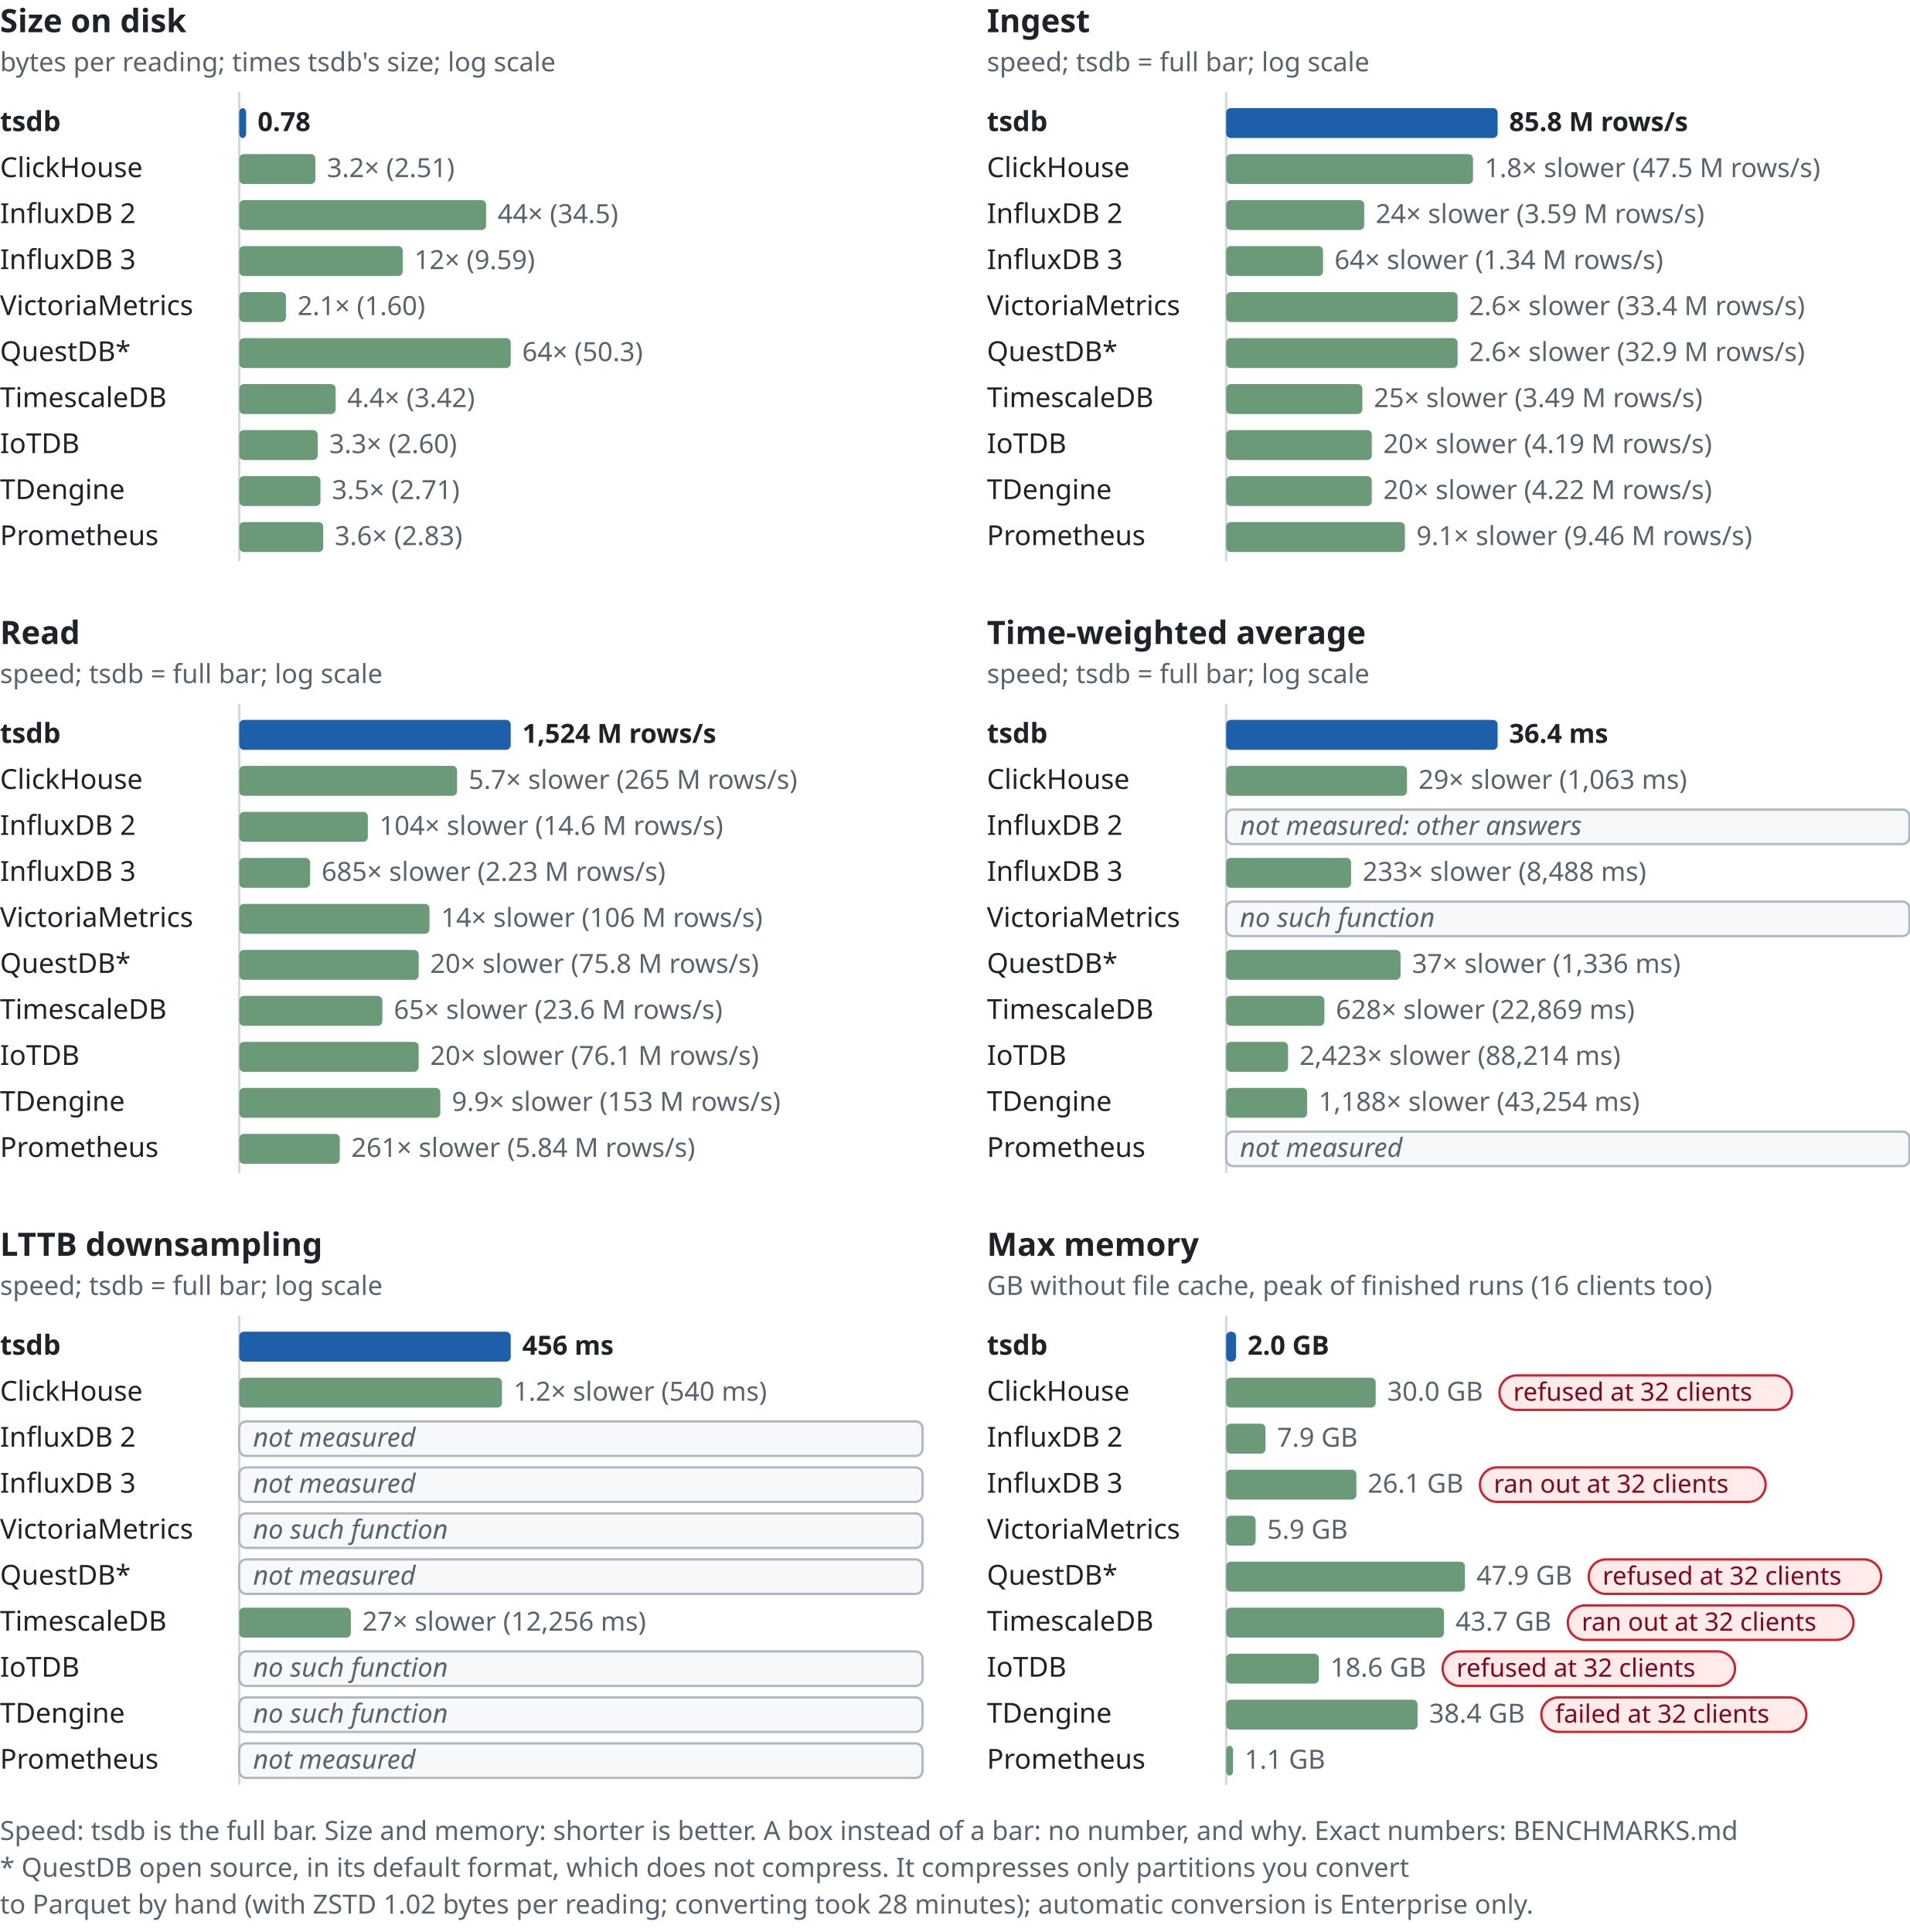
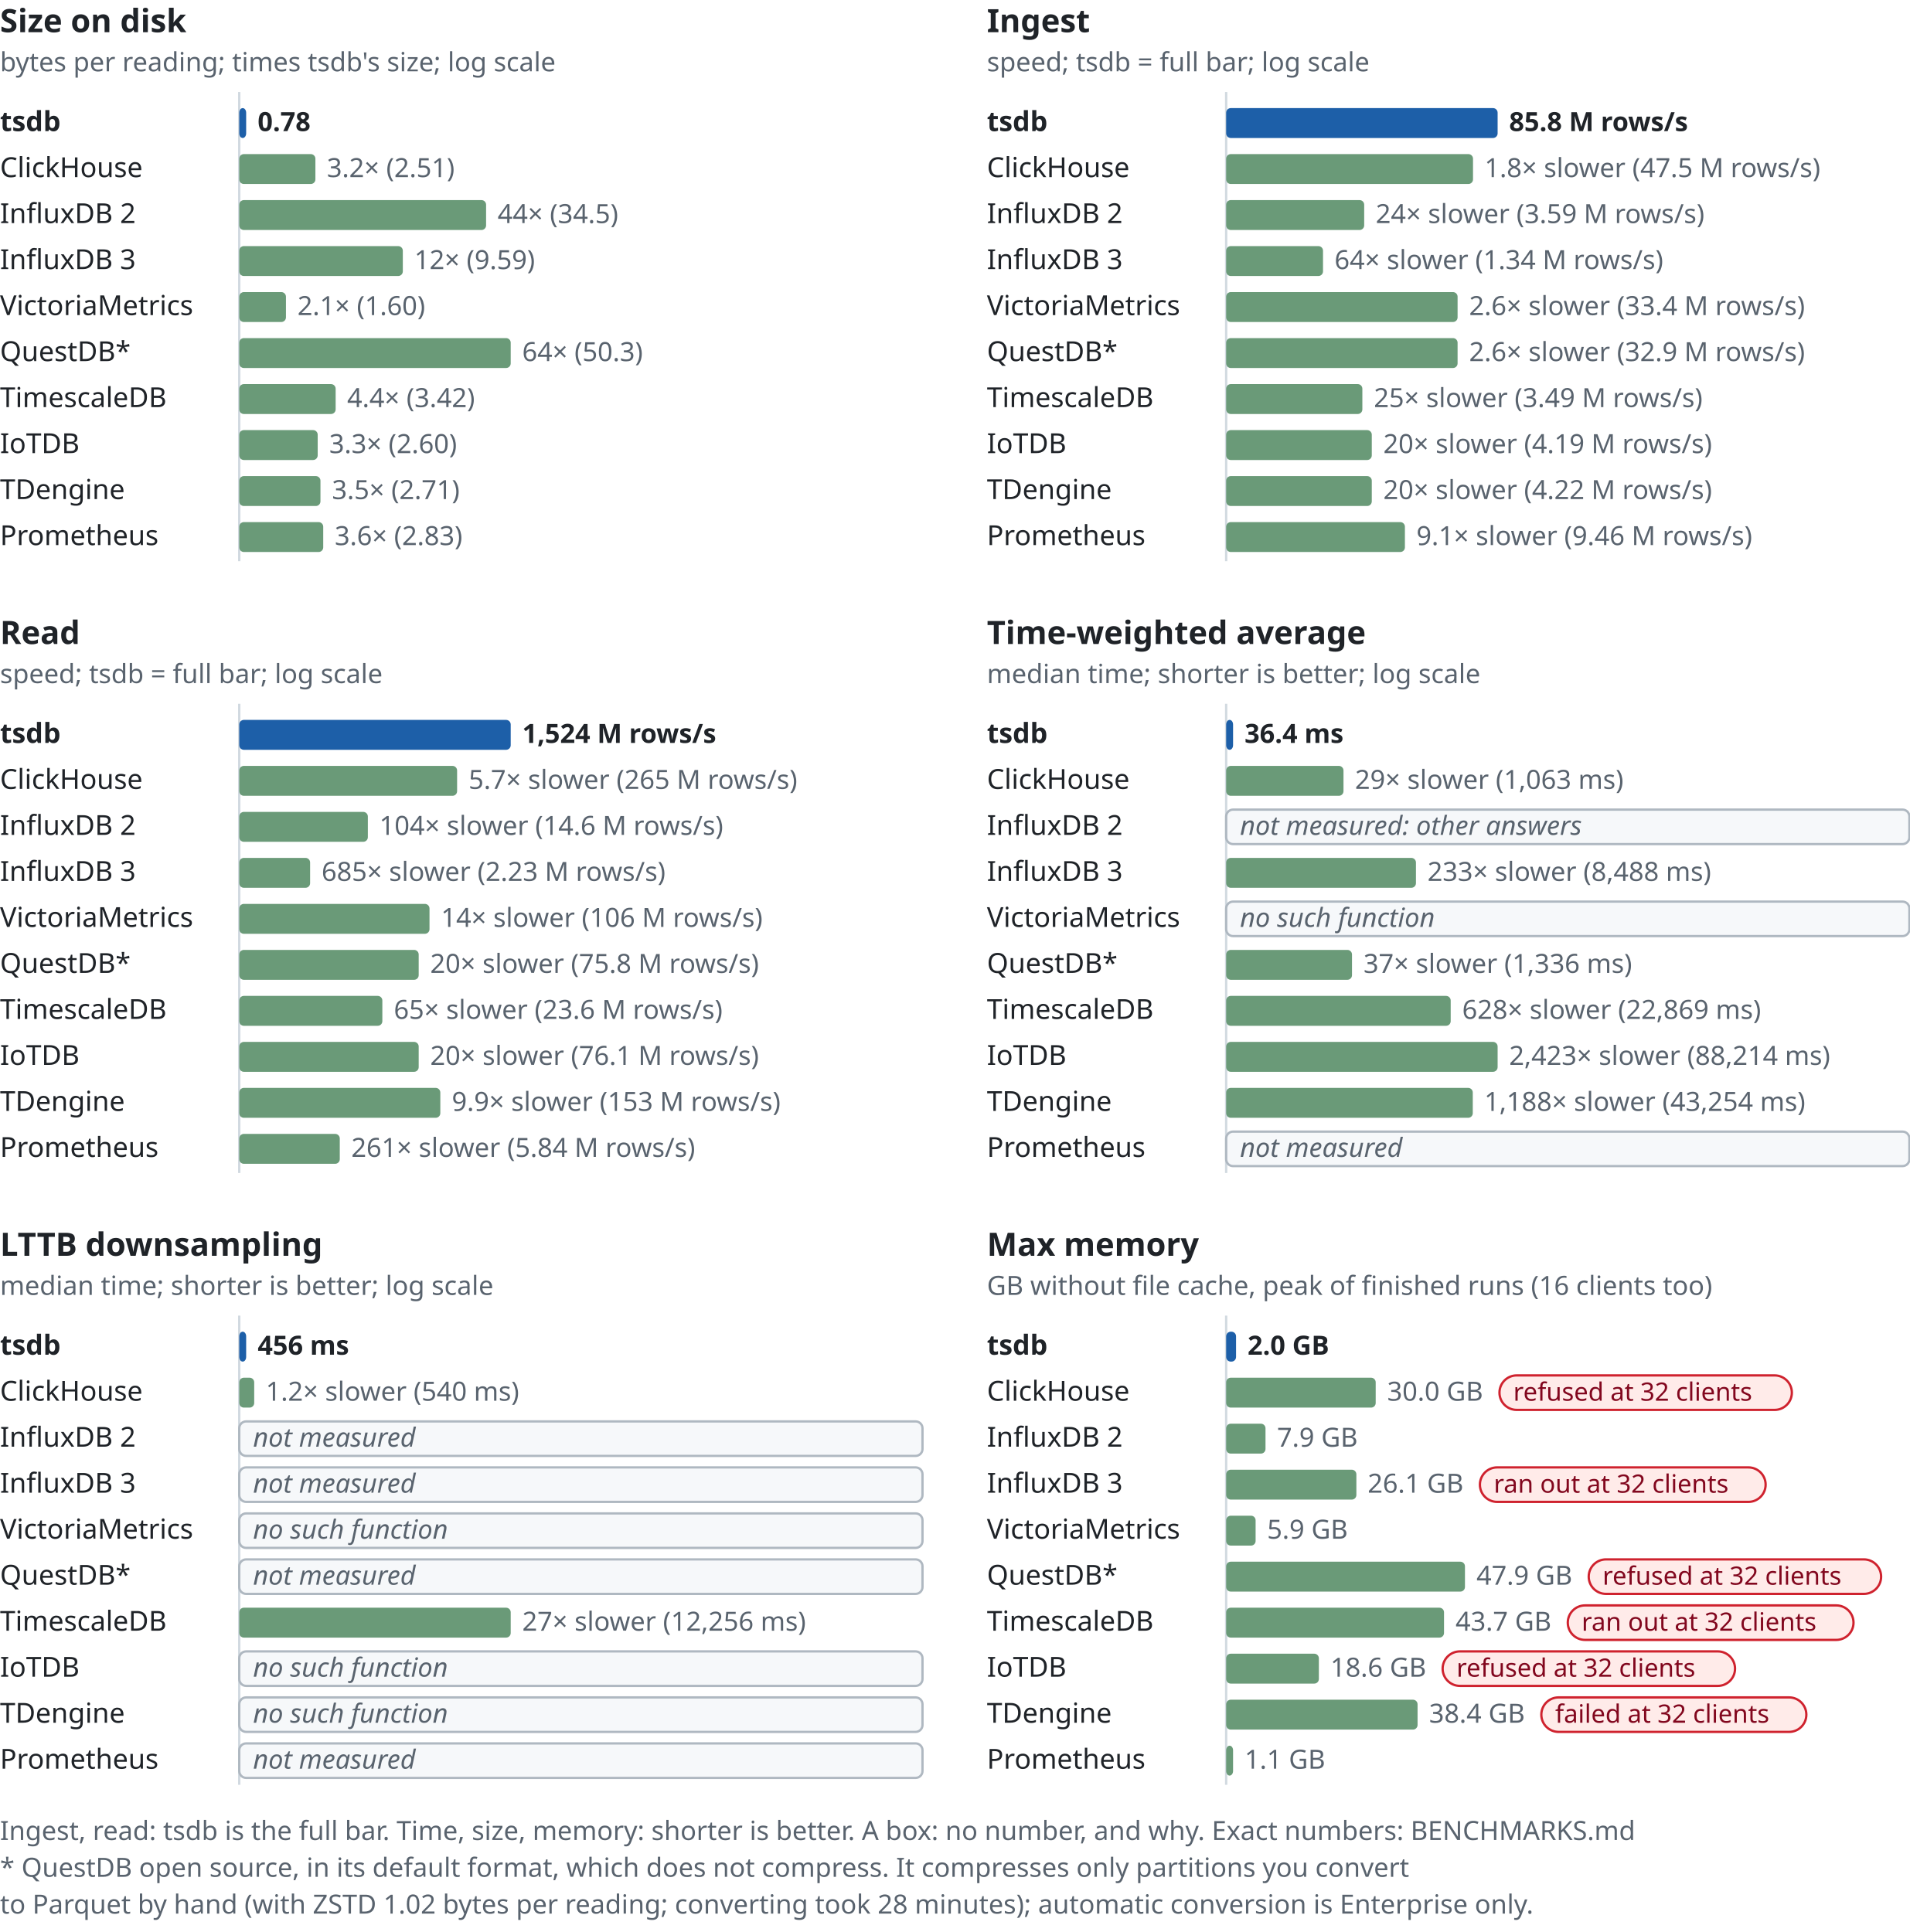
<svg xmlns="http://www.w3.org/2000/svg" width="830" height="840" viewBox="0 0 830 840">
  <style>text{font-family:-apple-system, BlinkMacSystemFont, 'Segoe UI', 'Noto Sans', Helvetica, Arial, sans-serif;font-size:12px;fill:#1f2328}.h{font-size:14px;font-weight:600}.m{font-size:11.5px;fill:#59636e}.n{fill:#1f2328}.v{font-size:11.5px;fill:#59636e}.us .n,.us .v{font-weight:700;fill:#1f2328}.b{fill:#6a9a78}.us .b{fill:#1d5fa8}.r{stroke:#d1d9e0;stroke-width:1}.fail{fill:#ffebe9;stroke:#cf222e;stroke-width:1}.failt{font-size:11px;fill:#82071e}.none{fill:#f6f8fa;stroke:#afb8c1;stroke-width:1}.nonet{font-size:11.5px;font-style:italic;fill:#59636e}</style>
  <text x="0" y="14" class="h">Size on disk</text>
  <text x="0" y="31" class="m">bytes per reading; times tsdb's size; log scale</text>
  <line x1="104" x2="104" y1="40" y2="244" class="r" />
  <g class="us">
    <text x="0" y="57" class="n">tsdb</text>
    <rect x="104" y="47" width="3.0" height="13" rx="2" class="b" />
    <text x="112.0" y="57" class="v">0.78</text>
  </g>
  <g>
    <text x="0" y="77" class="n">ClickHouse</text>
    <rect x="104" y="67" width="33.1" height="13" rx="2" class="b" />
    <text x="142.1" y="77" class="v">3.2× (2.51)</text>
  </g>
  <g>
    <text x="0" y="97" class="n">InfluxDB 2</text>
    <rect x="104" y="87" width="107.3" height="13" rx="2" class="b" />
    <text x="216.3" y="97" class="v">44× (34.5)</text>
  </g>
  <g>
    <text x="0" y="117" class="n">InfluxDB 3</text>
    <rect x="104" y="107" width="71.1" height="13" rx="2" class="b" />
    <text x="180.1" y="117" class="v">12× (9.59)</text>
  </g>
  <g>
    <text x="0" y="137" class="n">VictoriaMetrics</text>
    <rect x="104" y="127" width="20.3" height="13" rx="2" class="b" />
    <text x="129.3" y="137" class="v">2.1× (1.60)</text>
  </g>
  <g>
    <text x="0" y="157" class="n">QuestDB*</text>
    <rect x="104" y="147" width="118.0" height="13" rx="2" class="b" />
    <text x="227.0" y="157" class="v">64× (50.3)</text>
  </g>
  <g>
    <text x="0" y="177" class="n">TimescaleDB</text>
    <rect x="104" y="167" width="41.9" height="13" rx="2" class="b" />
    <text x="150.9" y="177" class="v">4.4× (3.42)</text>
  </g>
  <g>
    <text x="0" y="197" class="n">IoTDB</text>
    <rect x="104" y="187" width="34.1" height="13" rx="2" class="b" />
    <text x="143.1" y="197" class="v">3.3× (2.60)</text>
  </g>
  <g>
    <text x="0" y="217" class="n">TDengine</text>
    <rect x="104" y="207" width="35.3" height="13" rx="2" class="b" />
    <text x="144.3" y="217" class="v">3.5× (2.71)</text>
  </g>
  <g>
    <text x="0" y="237" class="n">Prometheus</text>
    <rect x="104" y="227" width="36.5" height="13" rx="2" class="b" />
    <text x="145.5" y="237" class="v">3.6× (2.83)</text>
  </g>
  <text x="429" y="14" class="h">Ingest</text>
  <text x="429" y="31" class="m">speed; tsdb = full bar; log scale</text>
  <line x1="533" x2="533" y1="40" y2="244" class="r" />
  <g class="us">
    <text x="429" y="57" class="n">tsdb</text>
    <rect x="533" y="47" width="118.0" height="13" rx="2" class="b" />
    <text x="656.0" y="57" class="v">85.8 M rows/s</text>
  </g>
  <g>
    <text x="429" y="77" class="n">ClickHouse</text>
    <rect x="533" y="67" width="107.3" height="13" rx="2" class="b" />
    <text x="645.3" y="77" class="v">1.8× slower (47.5 M rows/s)</text>
  </g>
  <g>
    <text x="429" y="97" class="n">InfluxDB 2</text>
    <rect x="533" y="87" width="60.0" height="13" rx="2" class="b" />
    <text x="598.0" y="97" class="v">24× slower (3.59 M rows/s)</text>
  </g>
  <g>
    <text x="429" y="117" class="n">InfluxDB 3</text>
    <rect x="533" y="107" width="42.1" height="13" rx="2" class="b" />
    <text x="580.1" y="117" class="v">64× slower (1.34 M rows/s)</text>
  </g>
  <g>
    <text x="429" y="137" class="n">VictoriaMetrics</text>
    <rect x="533" y="127" width="100.6" height="13" rx="2" class="b" />
    <text x="638.6" y="137" class="v">2.6× slower (33.4 M rows/s)</text>
  </g>
  <g>
    <text x="429" y="157" class="n">QuestDB*</text>
    <rect x="533" y="147" width="100.6" height="13" rx="2" class="b" />
    <text x="638.6" y="157" class="v">2.6× slower (32.9 M rows/s)</text>
  </g>
  <g>
    <text x="429" y="177" class="n">TimescaleDB</text>
    <rect x="533" y="167" width="59.2" height="13" rx="2" class="b" />
    <text x="597.2" y="177" class="v">25× slower (3.49 M rows/s)</text>
  </g>
  <g>
    <text x="429" y="197" class="n">IoTDB</text>
    <rect x="533" y="187" width="63.3" height="13" rx="2" class="b" />
    <text x="601.3" y="197" class="v">20× slower (4.19 M rows/s)</text>
  </g>
  <g>
    <text x="429" y="217" class="n">TDengine</text>
    <rect x="533" y="207" width="63.3" height="13" rx="2" class="b" />
    <text x="601.3" y="217" class="v">20× slower (4.22 M rows/s)</text>
  </g>
  <g>
    <text x="429" y="237" class="n">Prometheus</text>
    <rect x="533" y="227" width="77.7" height="13" rx="2" class="b" />
    <text x="615.7" y="237" class="v">9.1× slower (9.46 M rows/s)</text>
  </g>
  <text x="0" y="280" class="h">Read</text>
  <text x="0" y="297" class="m">speed; tsdb = full bar; log scale</text>
  <line x1="104" x2="104" y1="306" y2="510" class="r" />
  <g class="us">
    <text x="0" y="323" class="n">tsdb</text>
    <rect x="104" y="313" width="118.0" height="13" rx="2" class="b" />
    <text x="227.0" y="323" class="v">1,524 M rows/s</text>
  </g>
  <g>
    <text x="0" y="343" class="n">ClickHouse</text>
    <rect x="104" y="333" width="94.7" height="13" rx="2" class="b" />
    <text x="203.7" y="343" class="v">5.7× slower (265 M rows/s)</text>
  </g>
  <g>
    <text x="0" y="363" class="n">InfluxDB 2</text>
    <rect x="104" y="353" width="55.9" height="13" rx="2" class="b" />
    <text x="164.9" y="363" class="v">104× slower (14.6 M rows/s)</text>
  </g>
  <g>
    <text x="0" y="383" class="n">InfluxDB 3</text>
    <rect x="104" y="373" width="30.8" height="13" rx="2" class="b" />
    <text x="139.8" y="383" class="v">685× slower (2.23 M rows/s)</text>
  </g>
  <g>
    <text x="0" y="403" class="n">VictoriaMetrics</text>
    <rect x="104" y="393" width="82.7" height="13" rx="2" class="b" />
    <text x="191.7" y="403" class="v">14× slower (106 M rows/s)</text>
  </g>
  <g>
    <text x="0" y="423" class="n">QuestDB*</text>
    <rect x="104" y="413" width="78.0" height="13" rx="2" class="b" />
    <text x="187.0" y="423" class="v">20× slower (75.8 M rows/s)</text>
  </g>
  <g>
    <text x="0" y="443" class="n">TimescaleDB</text>
    <rect x="104" y="433" width="62.2" height="13" rx="2" class="b" />
    <text x="171.2" y="443" class="v">65× slower (23.6 M rows/s)</text>
  </g>
  <g>
    <text x="0" y="463" class="n">IoTDB</text>
    <rect x="104" y="453" width="78.0" height="13" rx="2" class="b" />
    <text x="187.0" y="463" class="v">20× slower (76.1 M rows/s)</text>
  </g>
  <g>
    <text x="0" y="483" class="n">TDengine</text>
    <rect x="104" y="473" width="87.4" height="13" rx="2" class="b" />
    <text x="196.4" y="483" class="v">9.9× slower (153 M rows/s)</text>
  </g>
  <g>
    <text x="0" y="503" class="n">Prometheus</text>
    <rect x="104" y="493" width="43.7" height="13" rx="2" class="b" />
    <text x="152.7" y="503" class="v">261× slower (5.84 M rows/s)</text>
  </g>
  <text x="429" y="280" class="h">Time-weighted average</text>
-   <text x="429" y="297" class="m">speed; tsdb = full bar; log scale</text>
+   <text x="429" y="297" class="m">median time; shorter is better; log scale</text>
  <line x1="533" x2="533" y1="306" y2="510" class="r" />
  <g class="us">
    <text x="429" y="323" class="n">tsdb</text>
-     <rect x="533" y="313" width="118.0" height="13" rx="2" class="b" />
-     <text x="656.0" y="323" class="v">36.4 ms</text>
+     <rect x="533" y="313" width="3.0" height="13" rx="2" class="b" />
+     <text x="541.0" y="323" class="v">36.4 ms</text>
  </g>
  <g>
    <text x="429" y="343" class="n">ClickHouse</text>
-     <rect x="533" y="333" width="78.6" height="13" rx="2" class="b" />
-     <text x="616.6" y="343" class="v">29× slower (1,063 ms)</text>
+     <rect x="533" y="333" width="51.0" height="13" rx="2" class="b" />
+     <text x="589.0" y="343" class="v">29× slower (1,063 ms)</text>
  </g>
  <g>
    <text x="429" y="363" class="n">InfluxDB 2</text>
    <rect x="533" y="352" width="297" height="15" rx="3" class="none" />
    <text x="539" y="363" class="nonet">not measured: other answers</text>
  </g>
  <g>
    <text x="429" y="383" class="n">InfluxDB 3</text>
-     <rect x="533" y="373" width="54.3" height="13" rx="2" class="b" />
-     <text x="592.3" y="383" class="v">233× slower (8,488 ms)</text>
+     <rect x="533" y="373" width="82.5" height="13" rx="2" class="b" />
+     <text x="620.5" y="383" class="v">233× slower (8,488 ms)</text>
  </g>
  <g>
    <text x="429" y="403" class="n">VictoriaMetrics</text>
    <rect x="533" y="392" width="297" height="15" rx="3" class="none" />
    <text x="539" y="403" class="nonet">no such function</text>
  </g>
  <g>
    <text x="429" y="423" class="n">QuestDB*</text>
-     <rect x="533" y="413" width="75.8" height="13" rx="2" class="b" />
-     <text x="613.8" y="423" class="v">37× slower (1,336 ms)</text>
+     <rect x="533" y="413" width="54.7" height="13" rx="2" class="b" />
+     <text x="592.7" y="423" class="v">37× slower (1,336 ms)</text>
  </g>
  <g>
    <text x="429" y="443" class="n">TimescaleDB</text>
-     <rect x="533" y="433" width="42.7" height="13" rx="2" class="b" />
-     <text x="580.7" y="443" class="v">628× slower (22,869 ms)</text>
+     <rect x="533" y="433" width="97.6" height="13" rx="2" class="b" />
+     <text x="635.6" y="443" class="v">628× slower (22,869 ms)</text>
  </g>
  <g>
    <text x="429" y="463" class="n">IoTDB</text>
-     <rect x="533" y="453" width="26.9" height="13" rx="2" class="b" />
-     <text x="564.9" y="463" class="v">2,423× slower (88,214 ms)</text>
+     <rect x="533" y="453" width="118.0" height="13" rx="2" class="b" />
+     <text x="656.0" y="463" class="v">2,423× slower (88,214 ms)</text>
  </g>
  <g>
    <text x="429" y="483" class="n">TDengine</text>
-     <rect x="533" y="473" width="35.2" height="13" rx="2" class="b" />
-     <text x="573.2" y="483" class="v">1,188× slower (43,254 ms)</text>
+     <rect x="533" y="473" width="107.2" height="13" rx="2" class="b" />
+     <text x="645.2" y="483" class="v">1,188× slower (43,254 ms)</text>
  </g>
  <g>
    <text x="429" y="503" class="n">Prometheus</text>
    <rect x="533" y="492" width="297" height="15" rx="3" class="none" />
    <text x="539" y="503" class="nonet">not measured</text>
  </g>
  <text x="0" y="546" class="h">LTTB downsampling</text>
-   <text x="0" y="563" class="m">speed; tsdb = full bar; log scale</text>
+   <text x="0" y="563" class="m">median time; shorter is better; log scale</text>
  <line x1="104" x2="104" y1="572" y2="776" class="r" />
  <g class="us">
    <text x="0" y="589" class="n">tsdb</text>
-     <rect x="104" y="579" width="118.0" height="13" rx="2" class="b" />
-     <text x="227.0" y="589" class="v">456 ms</text>
+     <rect x="104" y="579" width="3.0" height="13" rx="2" class="b" />
+     <text x="112.0" y="589" class="v">456 ms</text>
  </g>
  <g>
    <text x="0" y="609" class="n">ClickHouse</text>
-     <rect x="104" y="599" width="114.2" height="13" rx="2" class="b" />
-     <text x="223.2" y="609" class="v">1.2× slower (540 ms)</text>
+     <rect x="104" y="599" width="6.5" height="13" rx="2" class="b" />
+     <text x="115.5" y="609" class="v">1.2× slower (540 ms)</text>
  </g>
  <g>
    <text x="0" y="629" class="n">InfluxDB 2</text>
    <rect x="104" y="618" width="297" height="15" rx="3" class="none" />
    <text x="110" y="629" class="nonet">not measured</text>
  </g>
  <g>
    <text x="0" y="649" class="n">InfluxDB 3</text>
    <rect x="104" y="638" width="297" height="15" rx="3" class="none" />
    <text x="110" y="649" class="nonet">not measured</text>
  </g>
  <g>
    <text x="0" y="669" class="n">VictoriaMetrics</text>
    <rect x="104" y="658" width="297" height="15" rx="3" class="none" />
    <text x="110" y="669" class="nonet">no such function</text>
  </g>
  <g>
    <text x="0" y="689" class="n">QuestDB*</text>
    <rect x="104" y="678" width="297" height="15" rx="3" class="none" />
    <text x="110" y="689" class="nonet">not measured</text>
  </g>
  <g>
    <text x="0" y="709" class="n">TimescaleDB</text>
-     <rect x="104" y="699" width="48.5" height="13" rx="2" class="b" />
-     <text x="157.5" y="709" class="v">27× slower (12,256 ms)</text>
+     <rect x="104" y="699" width="118.0" height="13" rx="2" class="b" />
+     <text x="227.0" y="709" class="v">27× slower (12,256 ms)</text>
  </g>
  <g>
    <text x="0" y="729" class="n">IoTDB</text>
    <rect x="104" y="718" width="297" height="15" rx="3" class="none" />
    <text x="110" y="729" class="nonet">no such function</text>
  </g>
  <g>
    <text x="0" y="749" class="n">TDengine</text>
    <rect x="104" y="738" width="297" height="15" rx="3" class="none" />
    <text x="110" y="749" class="nonet">no such function</text>
  </g>
  <g>
    <text x="0" y="769" class="n">Prometheus</text>
    <rect x="104" y="758" width="297" height="15" rx="3" class="none" />
    <text x="110" y="769" class="nonet">not measured</text>
  </g>
  <text x="429" y="546" class="h">Max memory</text>
  <text x="429" y="563" class="m">GB without file cache, peak of finished runs (16 clients too)</text>
  <line x1="533" x2="533" y1="572" y2="776" class="r" />
  <g class="us">
    <text x="429" y="589" class="n">tsdb</text>
    <rect x="533" y="579" width="4.3" height="13" rx="2" class="b" />
    <text x="542.3" y="589" class="v">2.0 GB</text>
  </g>
  <g>
    <text x="429" y="609" class="n">ClickHouse</text>
    <rect x="533" y="599" width="65.0" height="13" rx="2" class="b" />
    <text x="603.0" y="609" class="v">30.0 GB</text>
    <rect x="651.8" y="598" width="127.1" height="15" rx="7.5" class="fail" />
    <text x="657.8" y="609" class="failt">refused at 32 clients</text>
  </g>
  <g>
    <text x="429" y="629" class="n">InfluxDB 2</text>
    <rect x="533" y="619" width="17.1" height="13" rx="2" class="b" />
    <text x="555.1" y="629" class="v">7.9 GB</text>
  </g>
  <g>
    <text x="429" y="649" class="n">InfluxDB 3</text>
    <rect x="533" y="639" width="56.6" height="13" rx="2" class="b" />
    <text x="594.5" y="649" class="v">26.1 GB</text>
    <rect x="643.3" y="638" width="124.2" height="15" rx="7.5" class="fail" />
    <text x="649.3" y="649" class="failt">ran out at 32 clients</text>
  </g>
  <g>
    <text x="429" y="669" class="n">VictoriaMetrics</text>
    <rect x="533" y="659" width="12.8" height="13" rx="2" class="b" />
    <text x="550.8" y="669" class="v">5.9 GB</text>
  </g>
  <g>
    <text x="429" y="689" class="n">QuestDB*</text>
    <rect x="533" y="679" width="103.8" height="13" rx="2" class="b" />
    <text x="641.8" y="689" class="v">47.9 GB</text>
    <rect x="690.6" y="678" width="127.1" height="15" rx="7.5" class="fail" />
    <text x="696.6" y="689" class="failt">refused at 32 clients</text>
  </g>
  <g>
    <text x="429" y="709" class="n">TimescaleDB</text>
    <rect x="533" y="699" width="94.7" height="13" rx="2" class="b" />
    <text x="632.7" y="709" class="v">43.7 GB</text>
    <rect x="681.5" y="698" width="124.2" height="15" rx="7.5" class="fail" />
    <text x="687.5" y="709" class="failt">ran out at 32 clients</text>
  </g>
  <g>
    <text x="429" y="729" class="n">IoTDB</text>
    <rect x="533" y="719" width="40.3" height="13" rx="2" class="b" />
    <text x="578.3" y="729" class="v">18.6 GB</text>
    <rect x="627.1" y="718" width="127.1" height="15" rx="7.5" class="fail" />
    <text x="633.1" y="729" class="failt">refused at 32 clients</text>
  </g>
  <g>
    <text x="429" y="749" class="n">TDengine</text>
    <rect x="533" y="739" width="83.2" height="13" rx="2" class="b" />
    <text x="621.2" y="749" class="v">38.4 GB</text>
    <rect x="670.0" y="738" width="115.2" height="15" rx="7.5" class="fail" />
    <text x="676.0" y="749" class="failt">failed at 32 clients</text>
  </g>
  <g>
    <text x="429" y="769" class="n">Prometheus</text>
    <rect x="533" y="759" width="3.0" height="13" rx="2" class="b" />
    <text x="541.0" y="769" class="v">1.1 GB</text>
  </g>
-   <text x="0" y="800" class="m">Speed: tsdb is the full bar. Size and memory: shorter is better. A box instead of a bar: no number, and why. Exact numbers: BENCHMARKS.md</text>
+   <text x="0" y="800" class="m">Ingest, read: tsdb is the full bar. Time, size, memory: shorter is better. A box: no number, and why. Exact numbers: BENCHMARKS.md</text>
  <text x="0" y="816" class="m">* QuestDB open source, in its default format, which does not compress. It compresses only partitions you convert</text>
  <text x="0" y="832" class="m">to Parquet by hand (with ZSTD 1.02 bytes per reading; converting took 28 minutes); automatic conversion is Enterprise only.</text>
</svg>
